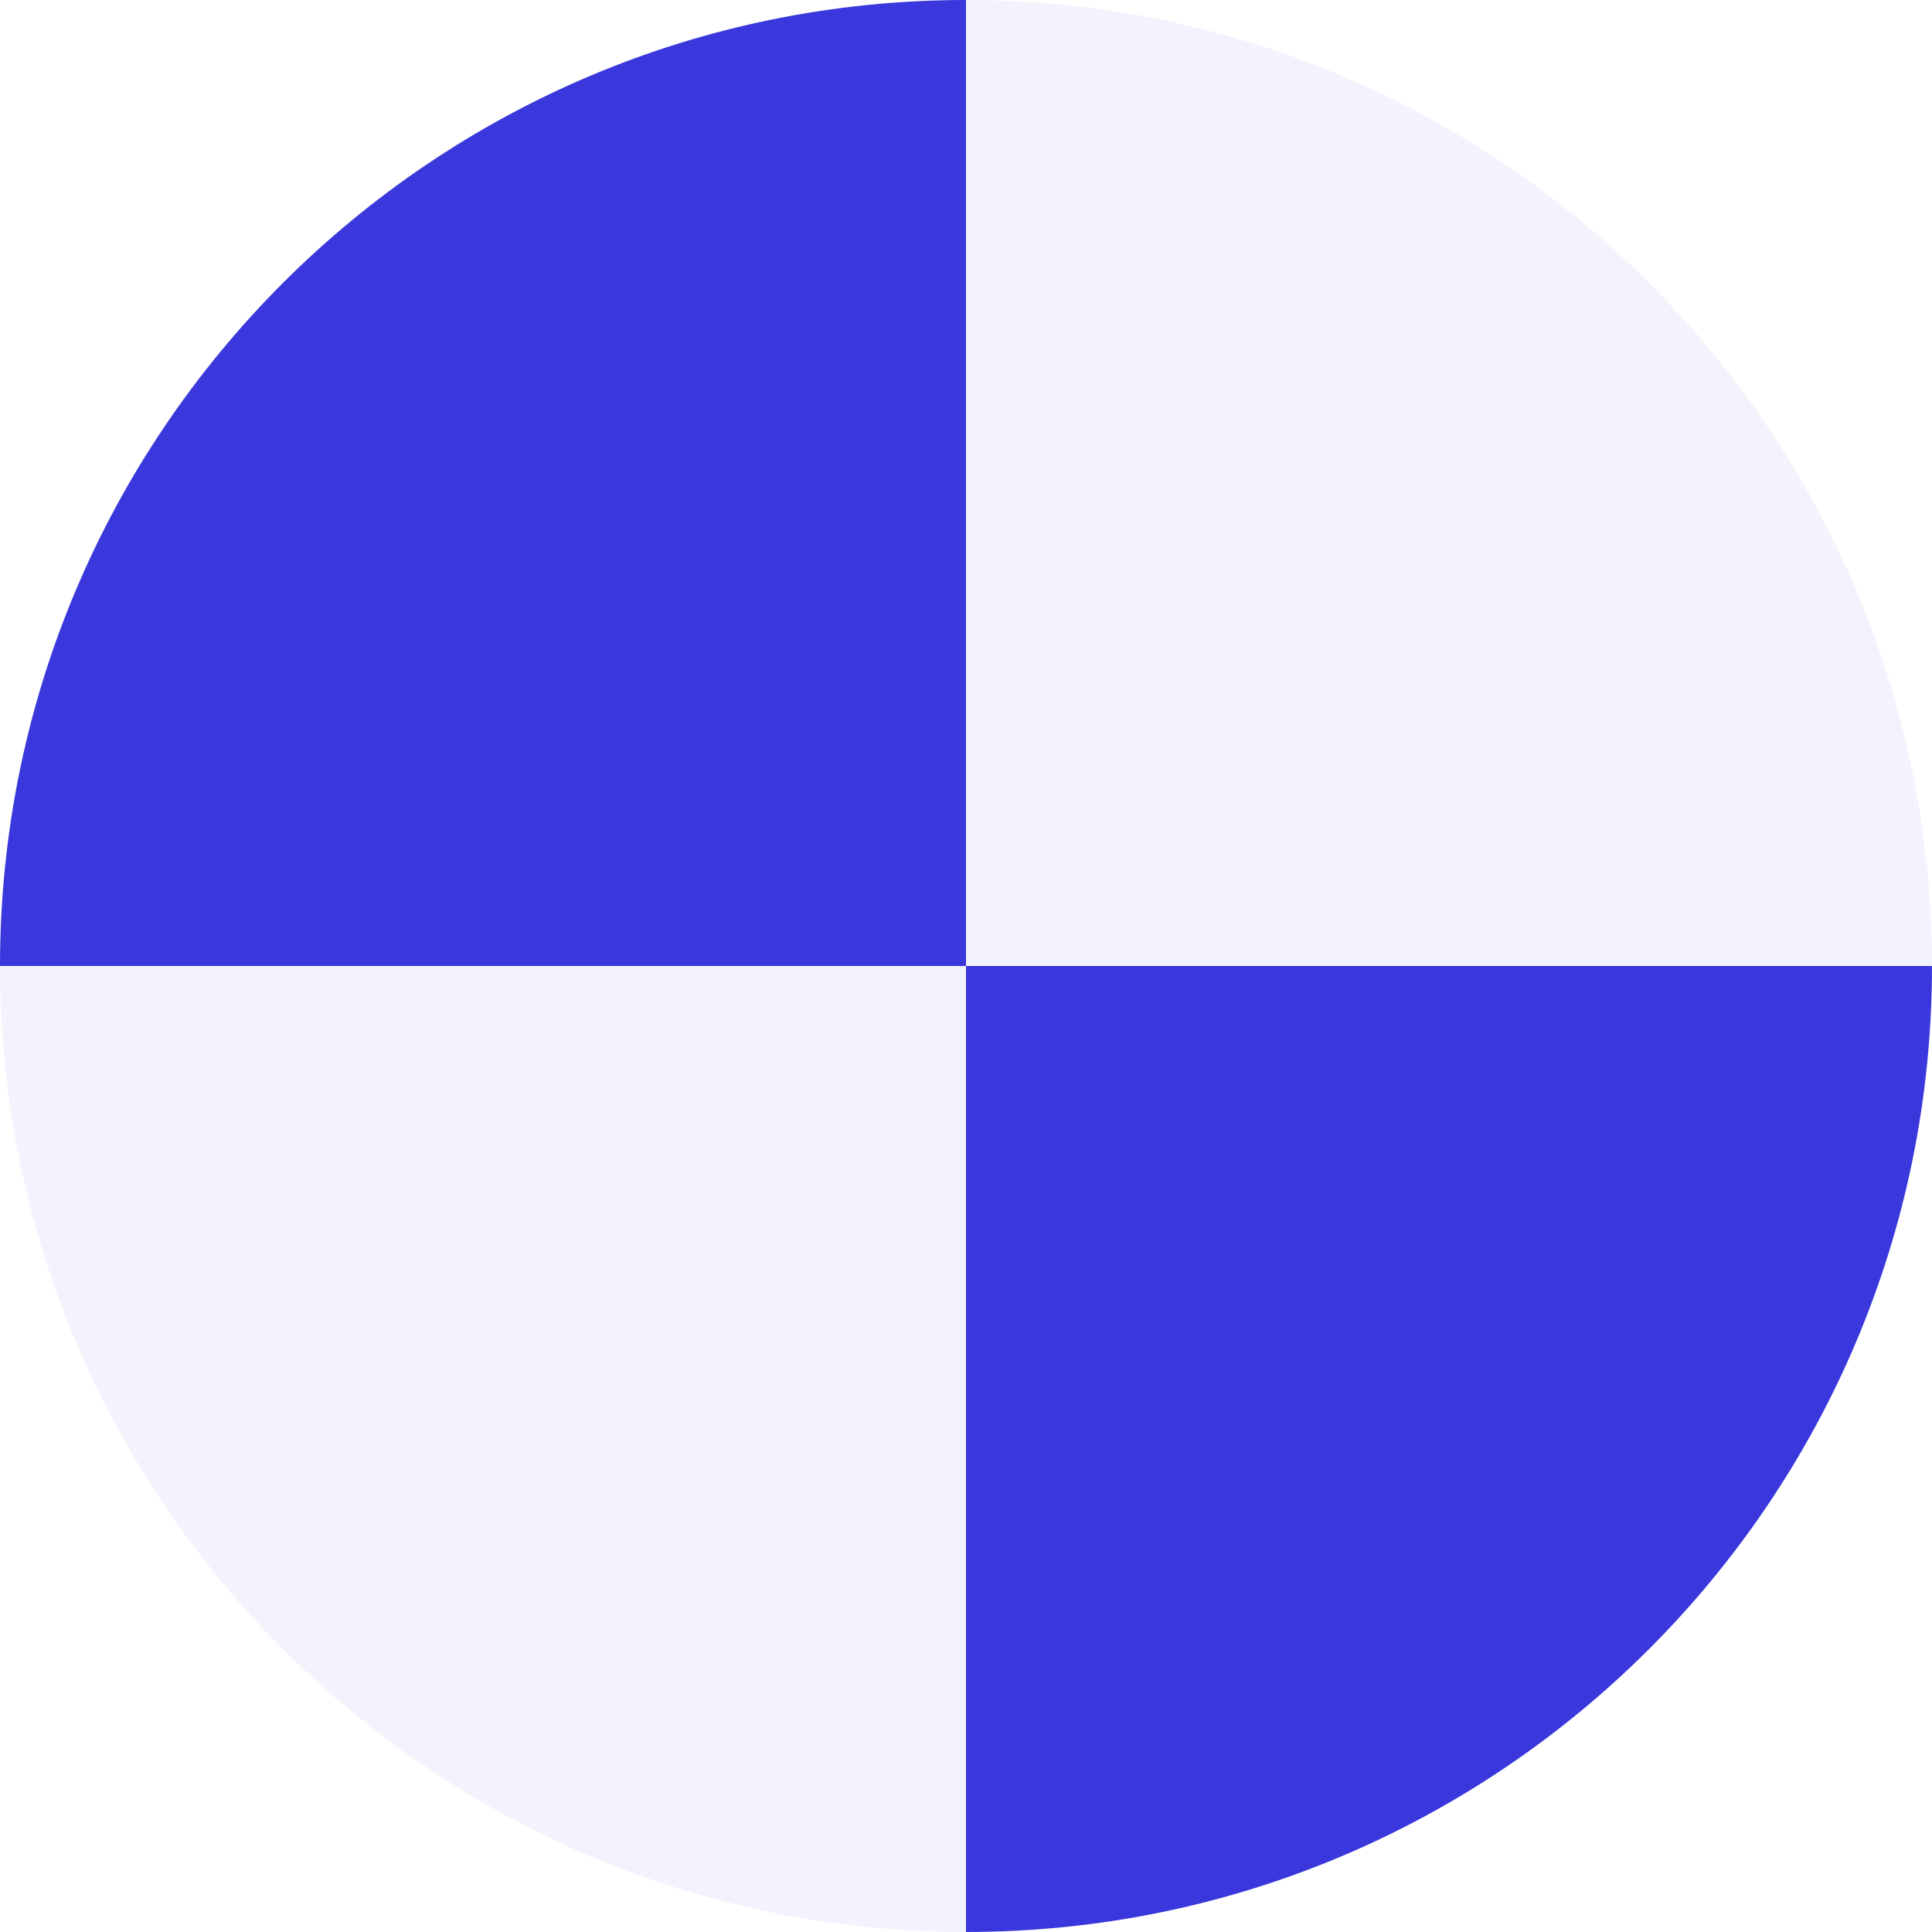
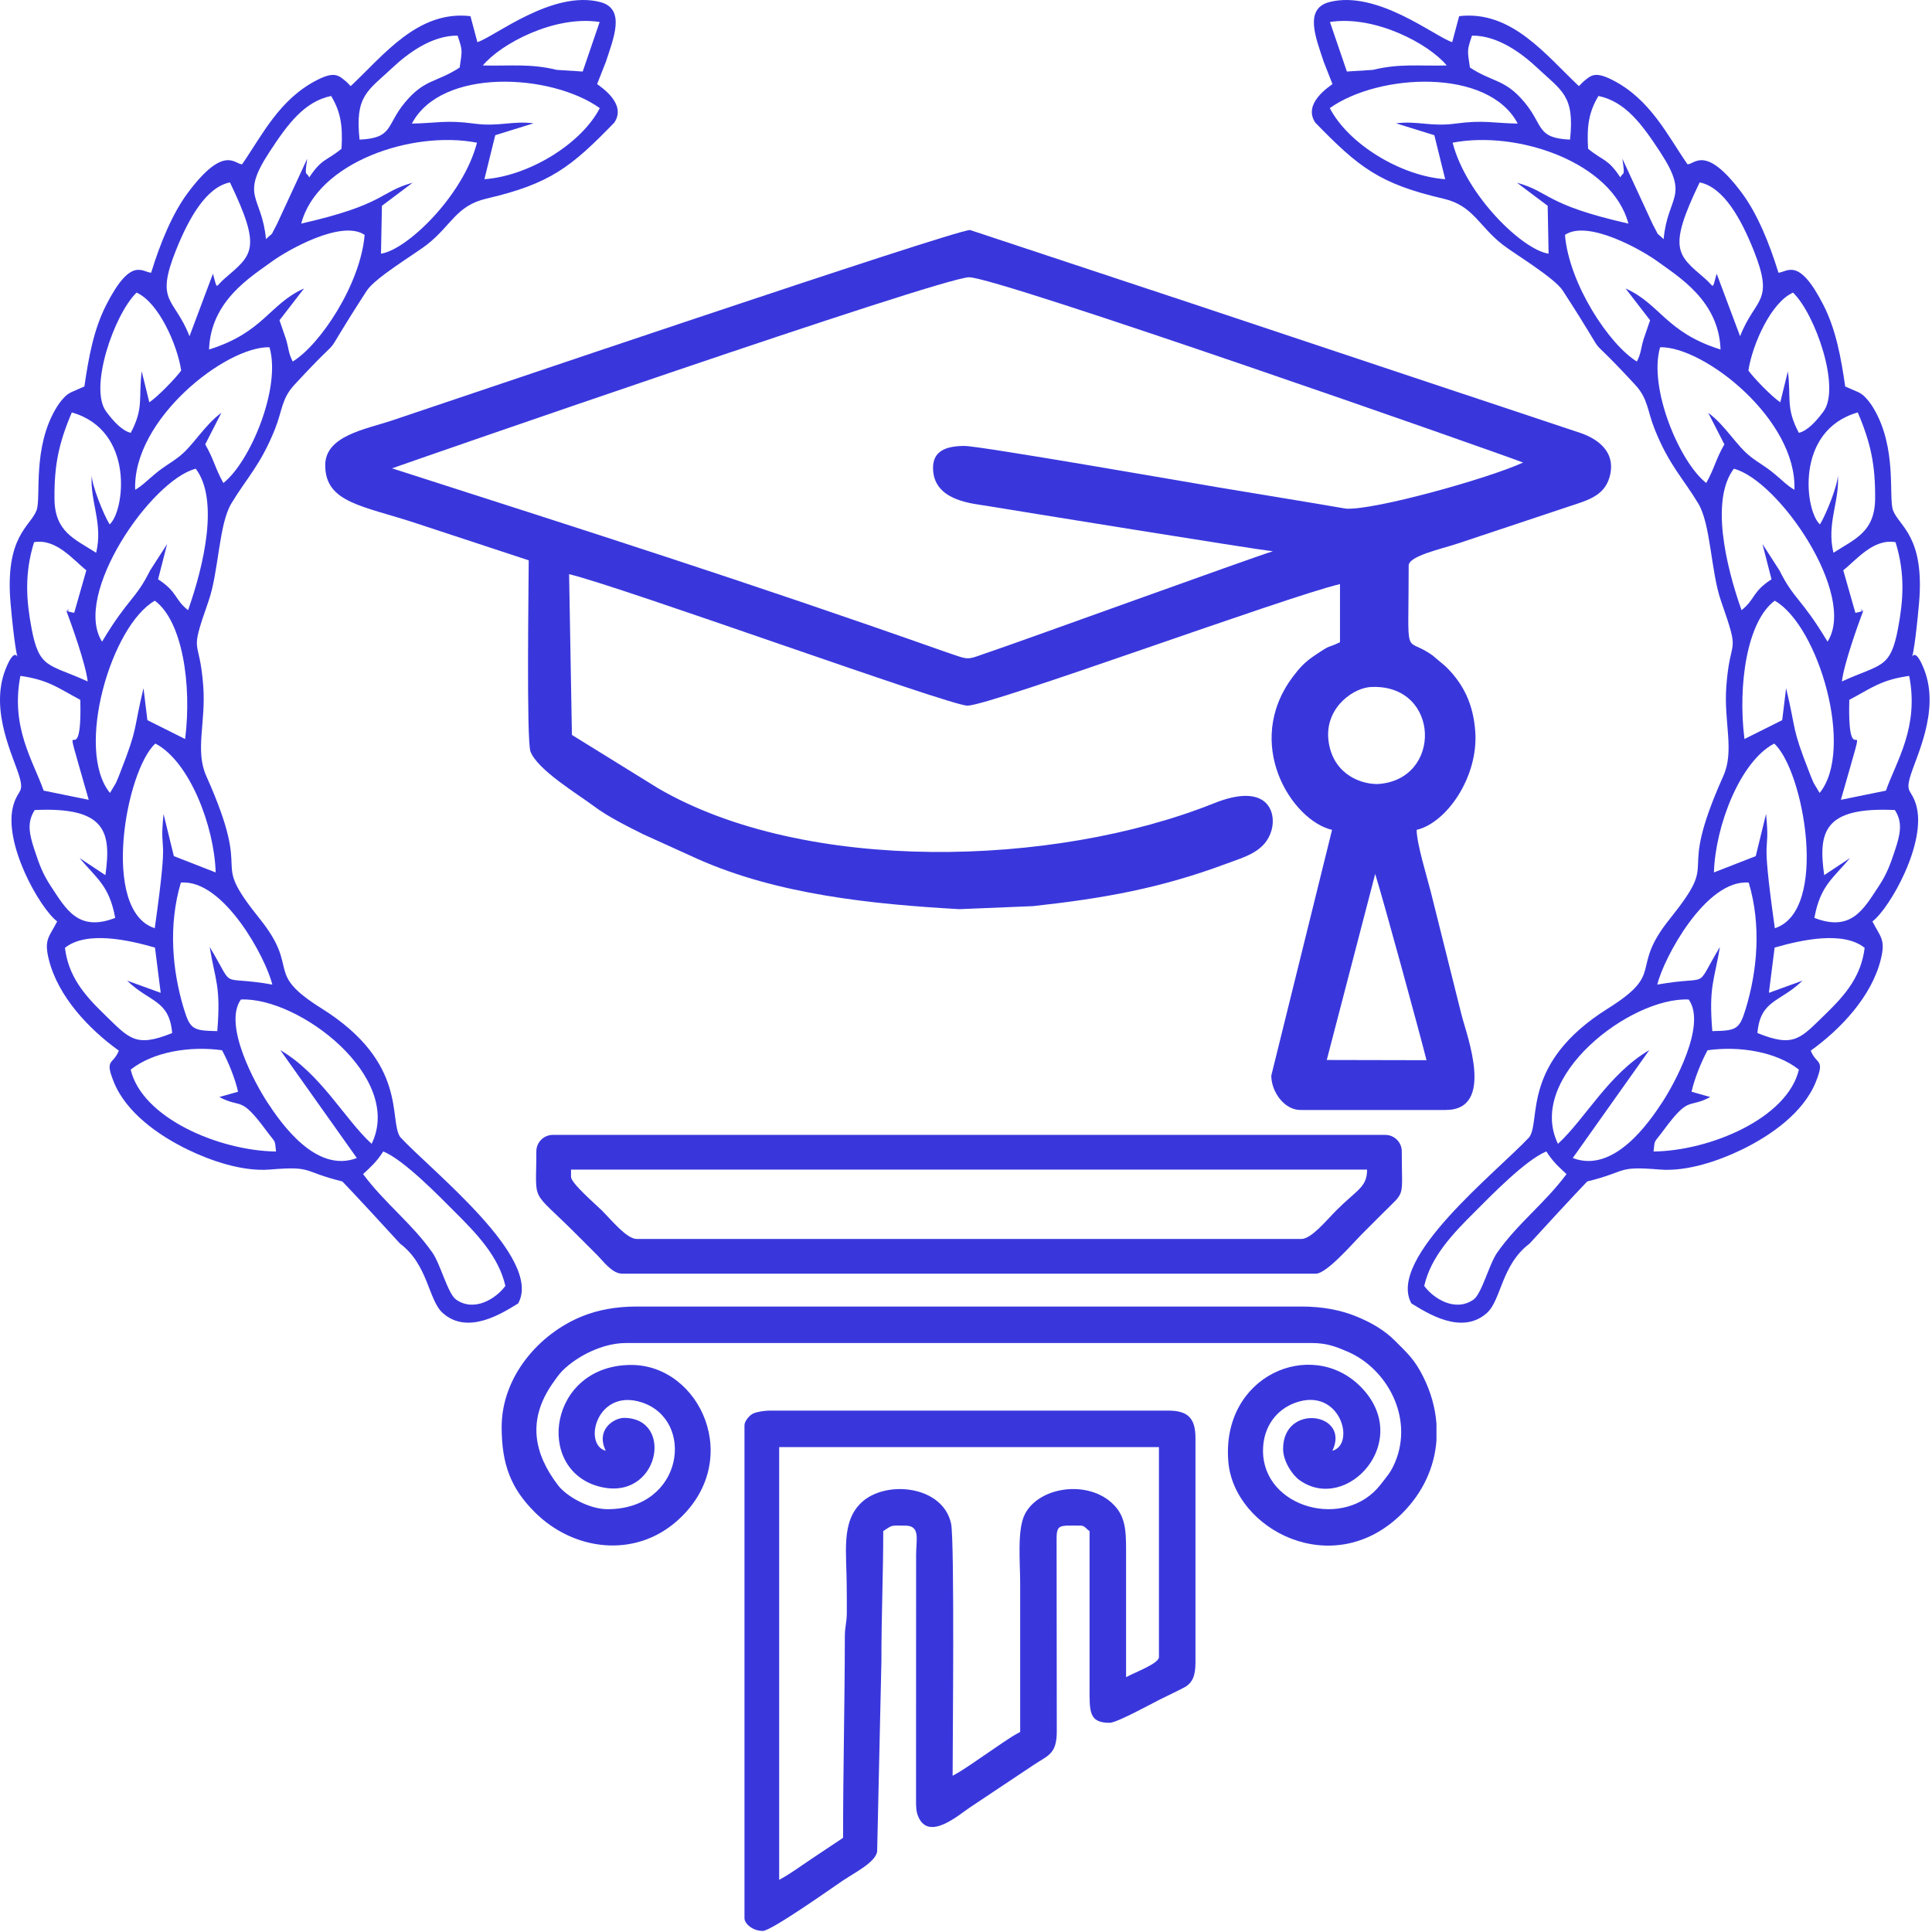
- <svg xmlns="http://www.w3.org/2000/svg" width="1000" height="1000" viewBox="0 0 1000 1000" fill="none">
-   <mask id="mask0" mask-type="alpha" maskUnits="userSpaceOnUse" x="0" y="0" width="1000" height="1000">
-     <rect width="1000" height="1000" rx="500" fill="#C4C4C4" />
-   </mask>
-   <g mask="url(#mask0)">
-     <path d="M1000 0H0V1000H1000V0Z" fill="#F3F3FD" />
-     <path d="M1000 500H500V1000H1000V500Z" fill="#3A38DC" />
-     <path d="M500 0H0V500H500V0Z" fill="#3A38DC" />
-   </g>
+ <svg xmlns="http://www.w3.org/2000/svg" width="300" height="300" viewBox="0 0 300 300" fill="none">
+   <path fill-rule="evenodd" clip-rule="evenodd" d="M130.913 285.377C129.255 286.487 127.718 287.506 125.979 288.666C124.308 289.78 122.68 291.004 120.99 291.898V224.707H179.96V257.31C179.96 258.292 176.439 259.591 174.856 260.428C174.856 254.286 174.855 248.143 174.856 242C174.857 238.579 174.975 236.113 173.365 234.137C169.719 229.66 161.478 230.618 159.157 235.09C157.908 237.495 158.413 242.514 158.413 245.97C158.413 253.624 158.413 261.279 158.413 268.934C156.68 269.851 154.937 271.157 153.253 272.279C151.521 273.434 149.704 274.795 147.923 275.738C147.923 271.505 148.247 239.154 147.682 236.572C146.39 230.661 137.565 229.787 133.808 233.272C130.544 236.299 131.48 241.077 131.48 246.536C131.48 247.856 131.507 249.201 131.491 250.517C131.471 252.126 131.189 252.478 131.186 254.181C131.172 264.865 130.913 274.654 130.913 285.377ZM115.603 221.304V297.852C115.603 298.73 116.894 299.836 118.439 299.836C119.79 299.836 129.503 292.932 130.799 292.068C132.897 290.669 135.833 289.225 136.202 287.548L136.867 257.877C136.858 250.834 137.15 244.574 137.15 237.748C138.661 236.736 138.277 236.897 140.552 236.897C142.958 236.897 142.255 239.005 142.253 241.433L142.242 279.434C142.239 280.583 142.245 281.318 142.626 282.169C144.283 285.881 148.886 281.807 150.589 280.671L160.625 273.98C162.692 272.602 164.078 272.38 164.097 268.947L164.067 239.433C164.028 236.607 164.358 236.897 167.768 236.897C168.451 236.897 168.602 237.357 169.187 237.748V261.847C169.181 265.779 169.053 267.516 172.305 267.516C173.423 267.516 178.729 264.588 180.054 263.925C181.419 263.242 182.501 262.751 183.848 262.048C185.222 261.331 185.63 260.121 185.63 258.16V223.289C185.63 220.215 184.461 219.036 181.377 219.036H119.573C118.727 219.036 117.534 219.214 116.925 219.507C116.351 219.784 115.603 220.688 115.603 221.304Z" fill="#3937DC" />
+   <path fill-rule="evenodd" clip-rule="evenodd" d="M77.897 221.588C77.897 227.465 79.381 231.174 83.071 234.843C89.054 240.792 98.545 242.04 105.185 236.118C115.614 226.817 108.715 211.949 98.026 211.949C85.221 211.949 82.952 228.169 93.04 230.829C102.321 233.276 104.814 220.171 96.892 220.171C95.391 220.171 92.455 221.933 94.057 225.273C90.461 224.313 92.67 215.537 99.598 217.745C107.991 220.42 106.212 234.346 94.34 234.346C91.415 234.346 87.935 232.305 86.679 230.667C82.834 225.653 81.924 220.485 85.715 214.947C86.152 214.309 86.829 213.348 87.316 212.862C89.687 210.502 93.649 208.547 97.176 208.547H203.775C206.082 208.547 207.551 209.156 209.245 209.88C215.329 212.481 219.557 220.084 216.624 227.066C215.946 228.677 215.366 229.234 214.391 230.503C208.881 237.67 196.12 234.177 196.12 225.273C196.12 221.492 198.269 218.85 201.139 217.816C208.119 215.305 210.569 224.292 206.894 225.273C209.733 219.355 199.239 217.819 199.239 224.99C199.239 226.876 200.64 229.009 201.776 229.824C209.163 235.134 219.625 223.65 211.225 215.272C203.604 207.67 189.616 213.581 190.734 226.967C191.613 237.506 207.041 245.683 217.738 234.984C220.983 231.74 222.748 227.793 223.054 223.68V221.072C222.872 218.61 222.178 216.129 220.979 213.74C219.635 211.066 218.569 210.16 216.608 208.188C214.955 206.526 212.876 205.326 210.501 204.371C208.118 203.413 205.317 202.877 202.074 202.877H98.877C95.633 202.877 92.833 203.413 90.448 204.371C83.644 207.107 77.897 213.828 77.897 221.588Z" fill="#3937DC" />
+   <path fill-rule="evenodd" clip-rule="evenodd" d="M88.671 182.747V181.613H212.28C212.28 184.36 210.749 184.704 207.531 187.921C205.954 189.498 203.631 192.386 202.074 192.386H98.877C97.318 192.386 95.003 189.505 93.419 187.921C92.573 187.075 88.671 183.738 88.671 182.747ZM83.284 178.778C83.284 187.099 82.234 184.39 89.45 191.607C90.606 192.763 91.555 193.711 92.71 194.867C93.639 195.796 95.043 197.773 96.608 197.773H204.342C206.018 197.773 210.185 192.923 211.501 191.607C212.656 190.45 213.605 189.502 214.761 188.346C218.329 184.779 217.667 186.303 217.667 178.778C217.667 177.376 216.516 176.226 215.115 176.226H85.835C84.434 176.226 83.284 177.376 83.284 178.778Z" fill="#3937DC" />
+   <path fill-rule="evenodd" clip-rule="evenodd" d="M213.541 135.702C214.87 139.971 220.448 160.402 221.509 164.627L206.019 164.594L213.541 135.702ZM213.063 106.671C223.687 106.318 224.022 121.197 213.876 121.747C210.82 121.747 206.64 119.824 206.241 114.526C205.95 109.614 210.405 106.671 213.063 106.671ZM144.881 72.646C144.881 77.783 151.007 78.181 153.322 78.565C157.636 79.279 194.531 85.256 197.643 85.602C194.263 86.633 158.261 99.688 154.089 101.084C149.738 102.539 150.959 102.621 146.704 101.188C115.339 90.128 92.024 82.733 60.883 72.723C64.174 71.543 145.53 43.285 150.443 43.054C154.415 42.872 232.401 70.227 236.506 71.824C231.102 74.307 213.227 79.298 208.98 78.978C202.619 77.884 195.974 76.812 189.282 75.695C186.238 75.185 152.195 69.245 149.775 69.245C146.682 69.245 144.881 70.163 144.881 72.646ZM50.501 72.233C50.501 78.144 56.423 78.52 64.809 81.315L82.099 87.006C82.099 90.204 81.727 114.972 82.371 116.687C83.45 119.553 89.741 123.32 92.29 125.233C94.378 126.797 97.36 128.289 99.879 129.544L108.347 133.385C120.694 138.886 135.322 140.405 148.983 141.175L160.414 140.703C171.491 139.489 180.201 137.919 190.37 134.137C193.377 133.02 196.514 132.25 197.456 128.877C198.223 126.126 196.831 121.398 188.519 124.726C163.63 134.694 125.054 135.691 102.241 122.432L88.808 114.119L88.369 89.159C96.114 90.964 147.464 109.574 150.215 109.574C153.766 109.574 199.809 92.623 208.072 90.699V99.725C205.772 100.831 207.037 99.822 204.041 101.85C202.589 102.833 201.759 103.738 200.736 105.111C192.978 115.485 200.594 127.407 206.84 128.863L197.404 167.022C197.404 169.508 199.411 172.356 201.916 172.356H224.487C232.229 172.356 227.729 160.713 226.947 157.587L222.187 138.544C221.561 136.043 220.024 131.174 219.972 128.863C224.614 127.779 229.575 120.67 229.08 113.601C228.775 109.258 227.178 106.176 224.654 103.66C224.595 103.6 224.509 103.514 224.45 103.459L222.443 101.769C217.918 98.531 218.74 103.15 218.74 87.825C218.74 86.333 223.757 85.264 226.381 84.39L243.619 78.646C246.686 77.635 249.37 76.949 250.055 73.577C250.724 70.279 248.384 68.277 245.472 67.249L219.615 58.64C208.195 54.836 196.693 50.998 185.144 47.149L150.624 35.715C148.145 35.715 69.518 62.411 60.811 65.31C56.758 66.661 50.501 67.662 50.501 72.233Z" fill="#3937DC" />
+   <path fill-rule="evenodd" clip-rule="evenodd" d="M205.56 9.633L206.906 13.053C206.389 13.473 202.249 16.088 204.239 19.04C210.953 25.955 214.196 28.542 224.104 30.843C228.797 31.933 229.535 35.027 233.348 38.003C235.142 39.403 241.371 43.122 242.673 45.134C251.324 58.491 244.558 49.625 253.922 59.764C255.926 61.932 255.766 63.734 256.951 66.682C259.186 72.245 261.298 74.186 263.706 78.182C265.656 81.418 265.66 88.795 267.236 93.308C270.354 102.24 268.655 98.429 268.06 106.613C267.654 112.195 269.363 116.549 267.596 120.498C259.911 137.665 267.593 132.323 259.239 142.744C252.924 150.618 258.741 150.917 249.674 156.6C236.147 165.081 239.32 173.959 237.471 176.578C232.447 181.97 215.275 195.426 219.167 202.398C221.57 203.858 226.956 207.393 230.882 203.879C233.127 201.869 233.131 196.388 237.499 193.116C244.598 185.352 246.464 183.462 246.474 183.454C252.846 181.885 250.909 181.042 257.711 181.604C261.951 181.954 266.872 180.251 270.447 178.521C274.959 176.337 280.053 172.777 281.969 167.978C283.42 164.341 282.077 165.407 281.171 163.145C285.777 159.832 290.639 154.759 292.065 148.918C292.819 145.825 291.966 145.493 290.75 143.077C293.439 141.062 299.308 130.746 297.511 124.9C296.804 122.6 295.932 123.127 296.561 120.78C297.365 117.78 301.344 110.463 298.773 103.938C297.628 101.028 297.071 101.672 296.927 101.976C296.873 102.089 296.877 102.156 296.927 101.976C297.047 101.55 297.437 99.73 297.973 93.834C298.935 83.243 294.891 81.755 293.954 79.251C293.201 77.238 294.663 69.495 290.828 63.236C290.421 62.572 289.748 61.688 289.117 61.229C288.987 61.134 288.811 61.032 288.671 60.947L286.523 60.011C285.865 55.489 285.087 51.178 283.136 47.356C279.299 39.835 277.566 42.235 276.16 42.351C274.727 37.688 272.834 33.125 270.475 29.962C264.731 22.258 263.101 25.626 262.026 25.498C258.956 21.075 256.26 15.378 250.32 12.39C247.607 11.025 247.008 11.751 245.911 12.635C245.809 12.717 245.62 12.922 245.539 12.995C245.456 13.067 245.308 13.266 245.17 13.37C240.059 8.585 234.739 1.556 226.576 2.509L225.497 6.545C222.853 5.723 213.83 -1.616 206.407 0.326C202.402 1.374 204.39 6.041 205.56 9.633ZM243.248 182.314C242.122 181.263 241.147 180.425 240.116 178.796C236.866 180.124 231.428 185.76 229.004 188.177C225.657 191.512 222.197 195.072 221.152 199.679C222.646 201.703 226.029 203.777 228.824 201.784C230.083 200.887 231.244 196.277 232.469 194.525C235.67 189.951 239.857 186.875 243.248 182.314ZM279.333 166.09C275.863 163.341 270.168 162.378 265.146 163.084C264.182 164.865 263.122 167.462 262.662 169.524L265.574 170.348C261.989 172.23 262.399 169.985 258.269 175.569C256.749 177.625 256.987 176.813 256.764 178.807C265.579 178.695 277.558 173.621 279.333 166.09ZM244.217 179.818C250.601 182.27 256.065 174.292 258.142 171.119C259.839 168.528 265.075 159.18 262.22 155.203C253.186 154.802 236.882 167.274 241.919 177.612C246.158 173.731 249.768 166.768 256.103 163.06L244.217 179.818ZM275.561 147.142L274.674 154.166L279.891 152.273C276.419 155.665 273.348 155.205 272.891 160.409C278.642 162.738 279.556 161.255 283.518 157.417C286.707 154.329 289.006 151.498 289.542 147.178C286.249 144.54 279.858 145.9 275.561 147.142ZM271.543 137.051C264.889 136.48 258.297 148.831 257.346 152.885C266.007 151.351 262.898 153.984 267.066 147.046C266.207 152.294 265.312 153.107 265.887 160.111C269.598 160.037 270.091 159.883 271.067 156.678C272.904 150.647 273.502 143.626 271.543 137.051ZM291.759 137.566C292.991 135.703 293.542 134.18 294.259 132.008C295.062 129.575 295.499 127.722 294.232 125.781C283.183 125.265 282.313 129.176 283.262 135.892L287.276 133.233C284.599 136.438 282.653 137.515 281.737 142.531C287.518 144.769 289.407 141.119 291.759 137.566ZM275.596 144.134C284.027 141.429 280.105 119.642 275.502 115.462C270.232 118.185 266.355 128.225 266.138 135.471L272.63 132.938L274.233 126.39C274.945 133.68 273.271 127.593 275.596 144.134ZM287.158 108.672C286.806 122.059 290.843 106.678 285.85 124.194L292.849 122.768C294.484 118.121 298.011 112.932 296.46 104.951C292.058 105.577 290.614 106.839 287.158 108.672ZM282.551 123.126C288.018 116.444 282.399 97.174 275.586 93.278C271.325 96.406 269.813 106.24 270.879 114.755L276.74 111.825L277.345 106.859C278.994 113.747 278.143 112.746 280.892 119.783C281.132 120.397 281.357 121.009 281.636 121.597L282.551 123.126ZM288.105 95.162C288.206 95.145 288.545 95.068 288.662 95.043C289.009 94.969 289.143 94.892 289.169 94.825C289.243 94.641 288.498 94.54 289.169 94.825C289.21 94.842 289.255 94.861 289.307 94.88C288.522 96.983 286.306 103.135 286.011 105.814C292.069 103.043 293.537 103.92 294.728 97.567C295.514 93.369 295.885 89.17 294.338 84.191C290.884 83.587 288.251 86.959 286.22 88.553L288.105 95.162ZM283.779 99.633C288.413 92.399 276.201 74.588 269.232 72.783C265.611 77.563 267.923 87.675 270.425 94.749C272.585 93.047 272.019 91.939 275.079 89.953L273.676 84.478L276.309 88.564C278.615 93.191 279.636 92.739 283.779 99.633ZM284.697 85.833C288.046 83.681 291.117 82.608 291.167 77.464C291.217 72.277 290.516 68.827 288.473 64.043C278.635 66.847 280.293 79.408 282.603 81.428C283.59 79.825 285.371 75.321 285.381 73.813C285.681 77.855 283.596 81.257 284.697 85.833ZM278.635 76.056C279.069 65.157 264.612 53.782 257.785 53.917C255.933 60.189 260.78 71.746 264.943 74.999C266.211 72.746 266.426 71.305 267.76 69.001L265.252 64.1C267.983 66.112 269.587 69.185 271.878 70.951C273.31 72.055 273.983 72.282 275.592 73.625C277.141 74.919 277.398 75.307 278.635 76.056ZM279.325 67.211C280.662 66.895 282.021 65.417 283.143 63.9C285.857 60.231 281.893 48.804 278.422 45.437C275.009 46.937 272.098 53.509 271.491 57.534C272.331 58.706 275.128 61.6 276.441 62.47L277.623 57.661C278.147 61.858 277.263 63.324 279.325 67.211ZM270.202 52.208C272.545 46.162 275.61 47.092 272.287 38.818C270.362 34.023 267.663 29.072 263.921 28.324C258.904 38.742 260.456 39.558 264.739 43.244C266.281 44.572 265.805 45.161 266.563 42.502L270.202 52.208ZM267.166 54.271C266.904 46.718 260.709 43.021 257.39 40.6C255.004 38.858 246.578 34.046 243.008 36.473C243.644 44.113 249.895 53.53 254.177 56.139C254.876 54.711 254.714 54.402 255.211 52.687L256.225 49.729L252.416 44.793C257.812 47.204 258.668 51.613 267.166 54.271ZM252.854 34.721C250.354 25.203 235.644 20.203 225.561 22.157C227.684 30.372 236.434 38.811 240.466 39.391L240.323 31.958L235.554 28.374C240.819 29.838 239.723 31.73 252.854 34.721ZM258.328 37.13C258.968 30.292 262.416 30.697 257.825 23.658C254.909 19.186 252.354 15.78 248.211 14.901C246.773 17.279 246.366 19.453 246.599 23.098C248.988 25.067 249.607 24.541 251.615 27.555C252.014 26.559 252.388 27.749 251.921 24.642L256.616 34.79C257.812 36.988 256.936 35.812 258.328 37.13ZM235.671 19.189C231.106 10.493 214.084 11.378 206.493 16.788C209.362 22.354 217.541 27.343 224.409 27.825L222.723 20.995L216.773 19.148C220.181 18.729 222.17 19.714 226.016 19.191C230.365 18.6 231.91 19.132 235.671 19.189ZM243.794 21.681C244.528 14.844 242.555 14.144 238.683 10.514C236.462 8.432 232.672 5.488 228.572 5.531C227.768 7.921 227.855 7.783 228.252 10.486C231.853 12.845 233.695 12.235 236.746 15.91C239.708 19.479 238.539 21.442 243.794 21.681ZM224.65 10.165C221.875 6.798 213.487 2.331 206.512 3.414L209.144 11.107L213.181 10.85C217.301 9.834 220.37 10.278 224.65 10.165Z" fill="#3937DC" />
+   <path fill-rule="evenodd" clip-rule="evenodd" d="M94.067 9.633L92.721 13.053C93.238 13.473 97.377 16.088 95.388 19.04C88.674 25.955 85.431 28.542 75.523 30.843C70.83 31.933 70.092 35.027 66.279 38.003C64.485 39.403 58.256 43.122 56.954 45.134C48.303 58.491 55.069 49.625 45.705 59.764C43.701 61.932 43.861 63.734 42.676 66.682C40.441 72.245 38.329 74.186 35.921 78.182C33.971 81.418 33.967 88.795 32.391 93.308C29.273 102.24 30.972 98.429 31.567 106.613C31.973 112.195 30.264 116.549 32.031 120.498C39.716 137.665 32.034 132.323 40.388 142.744C46.703 150.618 40.886 150.917 49.953 156.6C63.48 165.081 60.307 173.959 62.156 176.578C67.18 181.97 84.352 195.426 80.459 202.398C78.057 203.858 72.671 207.393 68.745 203.879C66.5 201.869 66.496 196.388 62.128 193.116C55.029 185.352 53.163 183.462 53.153 183.454C46.781 181.885 48.718 181.042 41.916 181.604C37.676 181.954 32.754 180.251 29.18 178.521C24.668 176.337 19.574 172.777 17.658 167.978C16.207 164.341 17.55 165.407 18.455 163.145C13.85 159.832 8.988 154.759 7.562 148.918C6.807 145.825 7.661 145.493 8.877 143.077C6.188 141.062 0.319 130.746 2.116 124.9C2.823 122.6 3.695 123.127 3.066 120.78C2.262 117.78 -1.717 110.463 0.853 103.938C1.999 101.028 2.556 101.672 2.7 101.976C2.754 102.089 2.75 102.156 2.7 101.976C2.58 101.55 2.19 99.73 1.654 93.834C0.692 83.243 4.736 81.755 5.673 79.251C6.426 77.238 4.964 69.495 8.799 63.236C9.206 62.572 9.879 61.688 10.509 61.229C10.64 61.134 10.816 61.032 10.956 60.947L13.104 60.011C13.761 55.489 14.54 51.178 16.491 47.356C20.328 39.835 22.061 42.235 23.467 42.351C24.9 37.688 26.793 33.125 29.152 29.962C34.895 22.258 36.526 25.626 37.601 25.498C40.671 21.075 43.367 15.378 49.307 12.39C52.02 11.025 52.619 11.751 53.716 12.635C53.818 12.717 54.007 12.922 54.088 12.995C54.171 13.067 54.319 13.266 54.457 13.37C59.568 8.585 64.888 1.556 73.051 2.509L74.129 6.545C76.774 5.723 85.797 -1.616 93.22 0.326C97.225 1.374 95.237 6.041 94.067 9.633ZM56.379 182.314C57.505 181.263 58.48 180.425 59.511 178.796C62.761 180.124 68.199 185.76 70.623 188.177C73.97 191.512 77.43 195.072 78.475 199.679C76.981 201.703 73.598 203.777 70.803 201.784C69.544 200.887 68.383 196.277 67.158 194.525C63.957 189.951 59.77 186.875 56.379 182.314ZM20.294 166.09C23.764 163.341 29.459 162.378 34.48 163.084C35.445 164.865 36.505 167.462 36.965 169.524L34.053 170.348C37.638 172.23 37.228 169.985 41.358 175.569C42.878 177.625 42.64 176.813 42.863 178.807C34.048 178.695 22.069 173.621 20.294 166.09ZM55.41 179.818C49.026 182.27 43.562 174.292 41.485 171.119C39.788 168.528 34.552 159.18 37.407 155.203C46.441 154.802 62.745 167.274 57.708 177.612C53.469 173.731 49.858 166.768 43.524 163.06L55.41 179.818ZM24.066 147.142L24.953 154.166L19.735 152.273C23.208 155.665 26.279 155.205 26.736 160.409C20.985 162.738 20.071 161.255 16.108 157.417C12.92 154.329 10.621 151.498 10.085 147.178C13.378 144.54 19.769 145.9 24.066 147.142ZM28.084 137.051C34.738 136.48 41.33 148.831 42.28 152.885C33.62 151.351 36.729 153.984 32.561 147.046C33.42 152.294 34.315 153.107 33.74 160.111C30.029 160.037 29.536 159.883 28.56 156.678C26.723 150.647 26.125 143.626 28.084 137.051ZM7.868 137.566C6.636 135.703 6.084 134.18 5.368 132.008C4.565 129.575 4.128 127.722 5.395 125.781C16.444 125.265 17.314 129.176 16.365 135.892L12.351 133.233C15.028 136.438 16.974 137.515 17.89 142.531C12.109 144.769 10.22 141.119 7.868 137.566ZM24.031 144.134C15.6 141.429 19.522 119.642 24.125 115.462C29.395 118.185 33.272 128.225 33.489 135.471L26.997 132.938L25.394 126.39C24.682 133.68 26.356 127.593 24.031 144.134ZM12.469 108.672C12.821 122.059 8.784 106.678 13.777 124.194L6.778 122.768C5.143 118.121 1.616 112.932 3.167 104.951C7.569 105.577 9.013 106.839 12.469 108.672ZM17.076 123.126C11.609 116.444 17.228 97.174 24.041 93.278C28.302 96.406 29.814 106.24 28.748 114.755L22.887 111.825L22.282 106.859C20.633 113.747 21.484 112.746 18.735 119.783C18.494 120.397 18.27 121.009 17.991 121.597L17.076 123.126ZM11.522 95.162C11.421 95.145 11.082 95.068 10.965 95.043C10.618 94.969 10.484 94.892 10.458 94.825C10.383 94.641 11.129 94.54 10.458 94.825C10.417 94.842 10.371 94.861 10.32 94.88C11.105 96.983 13.321 103.135 13.616 105.814C7.558 103.043 6.09 103.92 4.899 97.567C4.113 93.369 3.742 89.17 5.289 84.191C8.743 83.587 11.376 86.959 13.407 88.553L11.522 95.162ZM15.848 99.633C11.214 92.399 23.425 74.588 30.395 72.783C34.016 77.563 31.704 87.675 29.202 94.749C27.042 93.047 27.608 91.939 24.548 89.953L25.951 84.478L23.318 88.564C21.012 93.191 19.991 92.739 15.848 99.633ZM14.93 85.833C11.581 83.681 8.51 82.608 8.46 77.464C8.41 72.277 9.111 68.827 11.154 64.043C20.992 66.847 19.334 79.408 17.024 81.428C16.037 79.825 14.255 75.321 14.246 73.813C13.946 77.855 16.031 81.257 14.93 85.833ZM20.992 76.056C20.557 65.157 35.014 53.782 41.842 53.917C43.694 60.189 38.846 71.746 34.684 74.999C33.416 72.746 33.201 71.305 31.867 69.001L34.375 64.1C31.644 66.112 30.04 69.185 27.748 70.951C26.317 72.055 25.644 72.282 24.035 73.625C22.485 74.919 22.229 75.307 20.992 76.056ZM20.302 67.211C18.965 66.895 17.605 65.417 16.483 63.9C13.77 60.231 17.734 48.804 21.205 45.437C24.618 46.937 27.529 53.509 28.136 57.534C27.296 58.706 24.499 61.6 23.186 62.47L22.004 57.661C21.48 61.858 22.364 63.324 20.302 67.211ZM29.425 52.208C27.082 46.162 24.017 47.092 27.34 38.818C29.265 34.023 31.964 29.072 35.706 28.324C40.723 38.742 39.17 39.558 34.888 43.244C33.346 44.572 33.822 45.161 33.064 42.502L29.425 52.208ZM32.461 54.271C32.723 46.718 38.918 43.021 42.236 40.6C44.623 38.858 53.049 34.046 56.619 36.473C55.983 44.113 49.732 53.53 45.45 56.139C44.751 54.711 44.913 54.402 44.416 52.687L43.402 49.729L47.211 44.793C41.815 47.204 40.959 51.613 32.461 54.271ZM46.773 34.721C49.273 25.203 63.983 20.203 74.066 22.157C71.943 30.372 63.193 38.811 59.161 39.391L59.304 31.958L64.073 28.374C58.808 29.838 59.904 31.73 46.773 34.721ZM41.299 37.13C40.659 30.292 37.211 30.697 41.802 23.658C44.718 19.186 47.273 15.78 51.416 14.901C52.854 17.279 53.26 19.453 53.027 23.098C50.639 25.067 50.02 24.541 48.012 27.555C47.613 26.559 47.239 27.749 47.706 24.642L43.011 34.79C41.815 36.988 42.691 35.812 41.299 37.13ZM63.956 19.189C68.521 10.493 85.543 11.378 93.134 16.788C90.265 22.354 82.086 27.343 75.218 27.825L76.903 20.995L82.853 19.148C79.446 18.729 77.457 19.714 73.611 19.191C69.262 18.6 67.717 19.132 63.956 19.189ZM55.833 21.681C55.099 14.844 57.072 14.144 60.944 10.514C63.165 8.432 66.955 5.488 71.055 5.531C71.859 7.921 71.772 7.783 71.375 10.486C67.774 12.845 65.931 12.235 62.881 15.91C59.919 19.479 61.088 21.442 55.833 21.681ZM74.977 10.165C77.752 6.798 86.14 2.331 93.115 3.414L90.483 11.107L86.445 10.85C82.326 9.834 79.257 10.278 74.977 10.165Z" fill="#3937DC" />
</svg>
